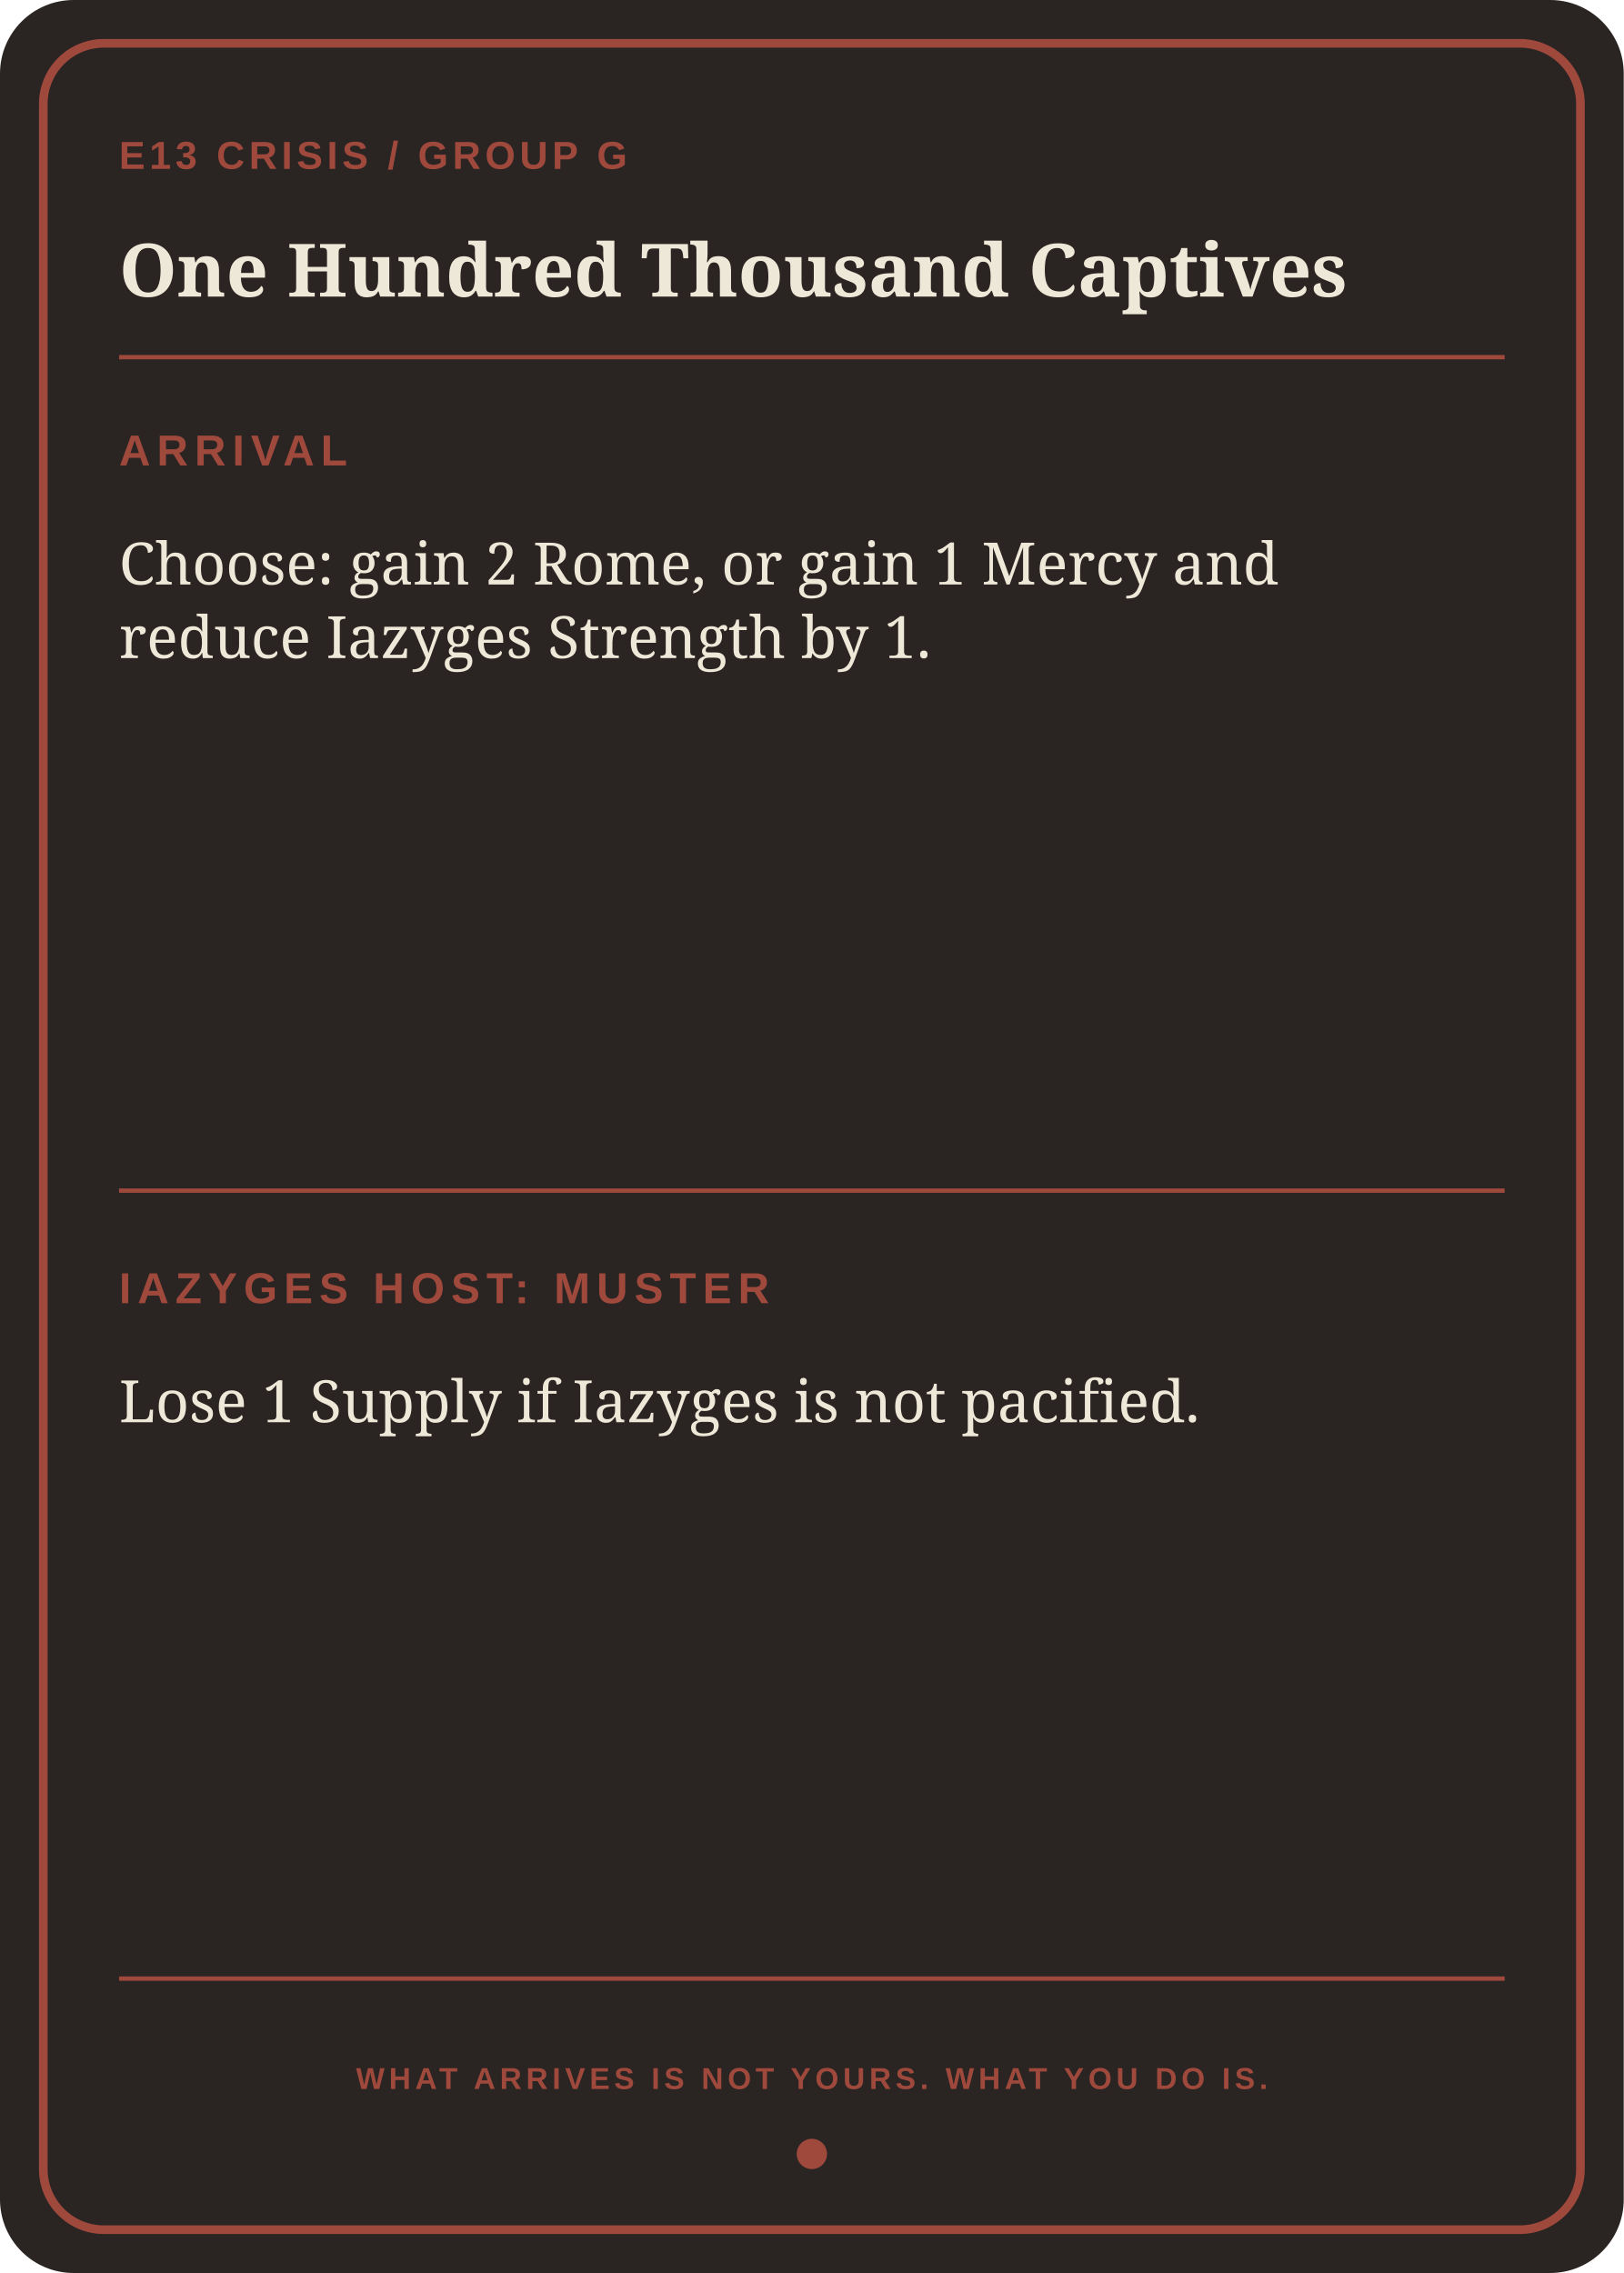
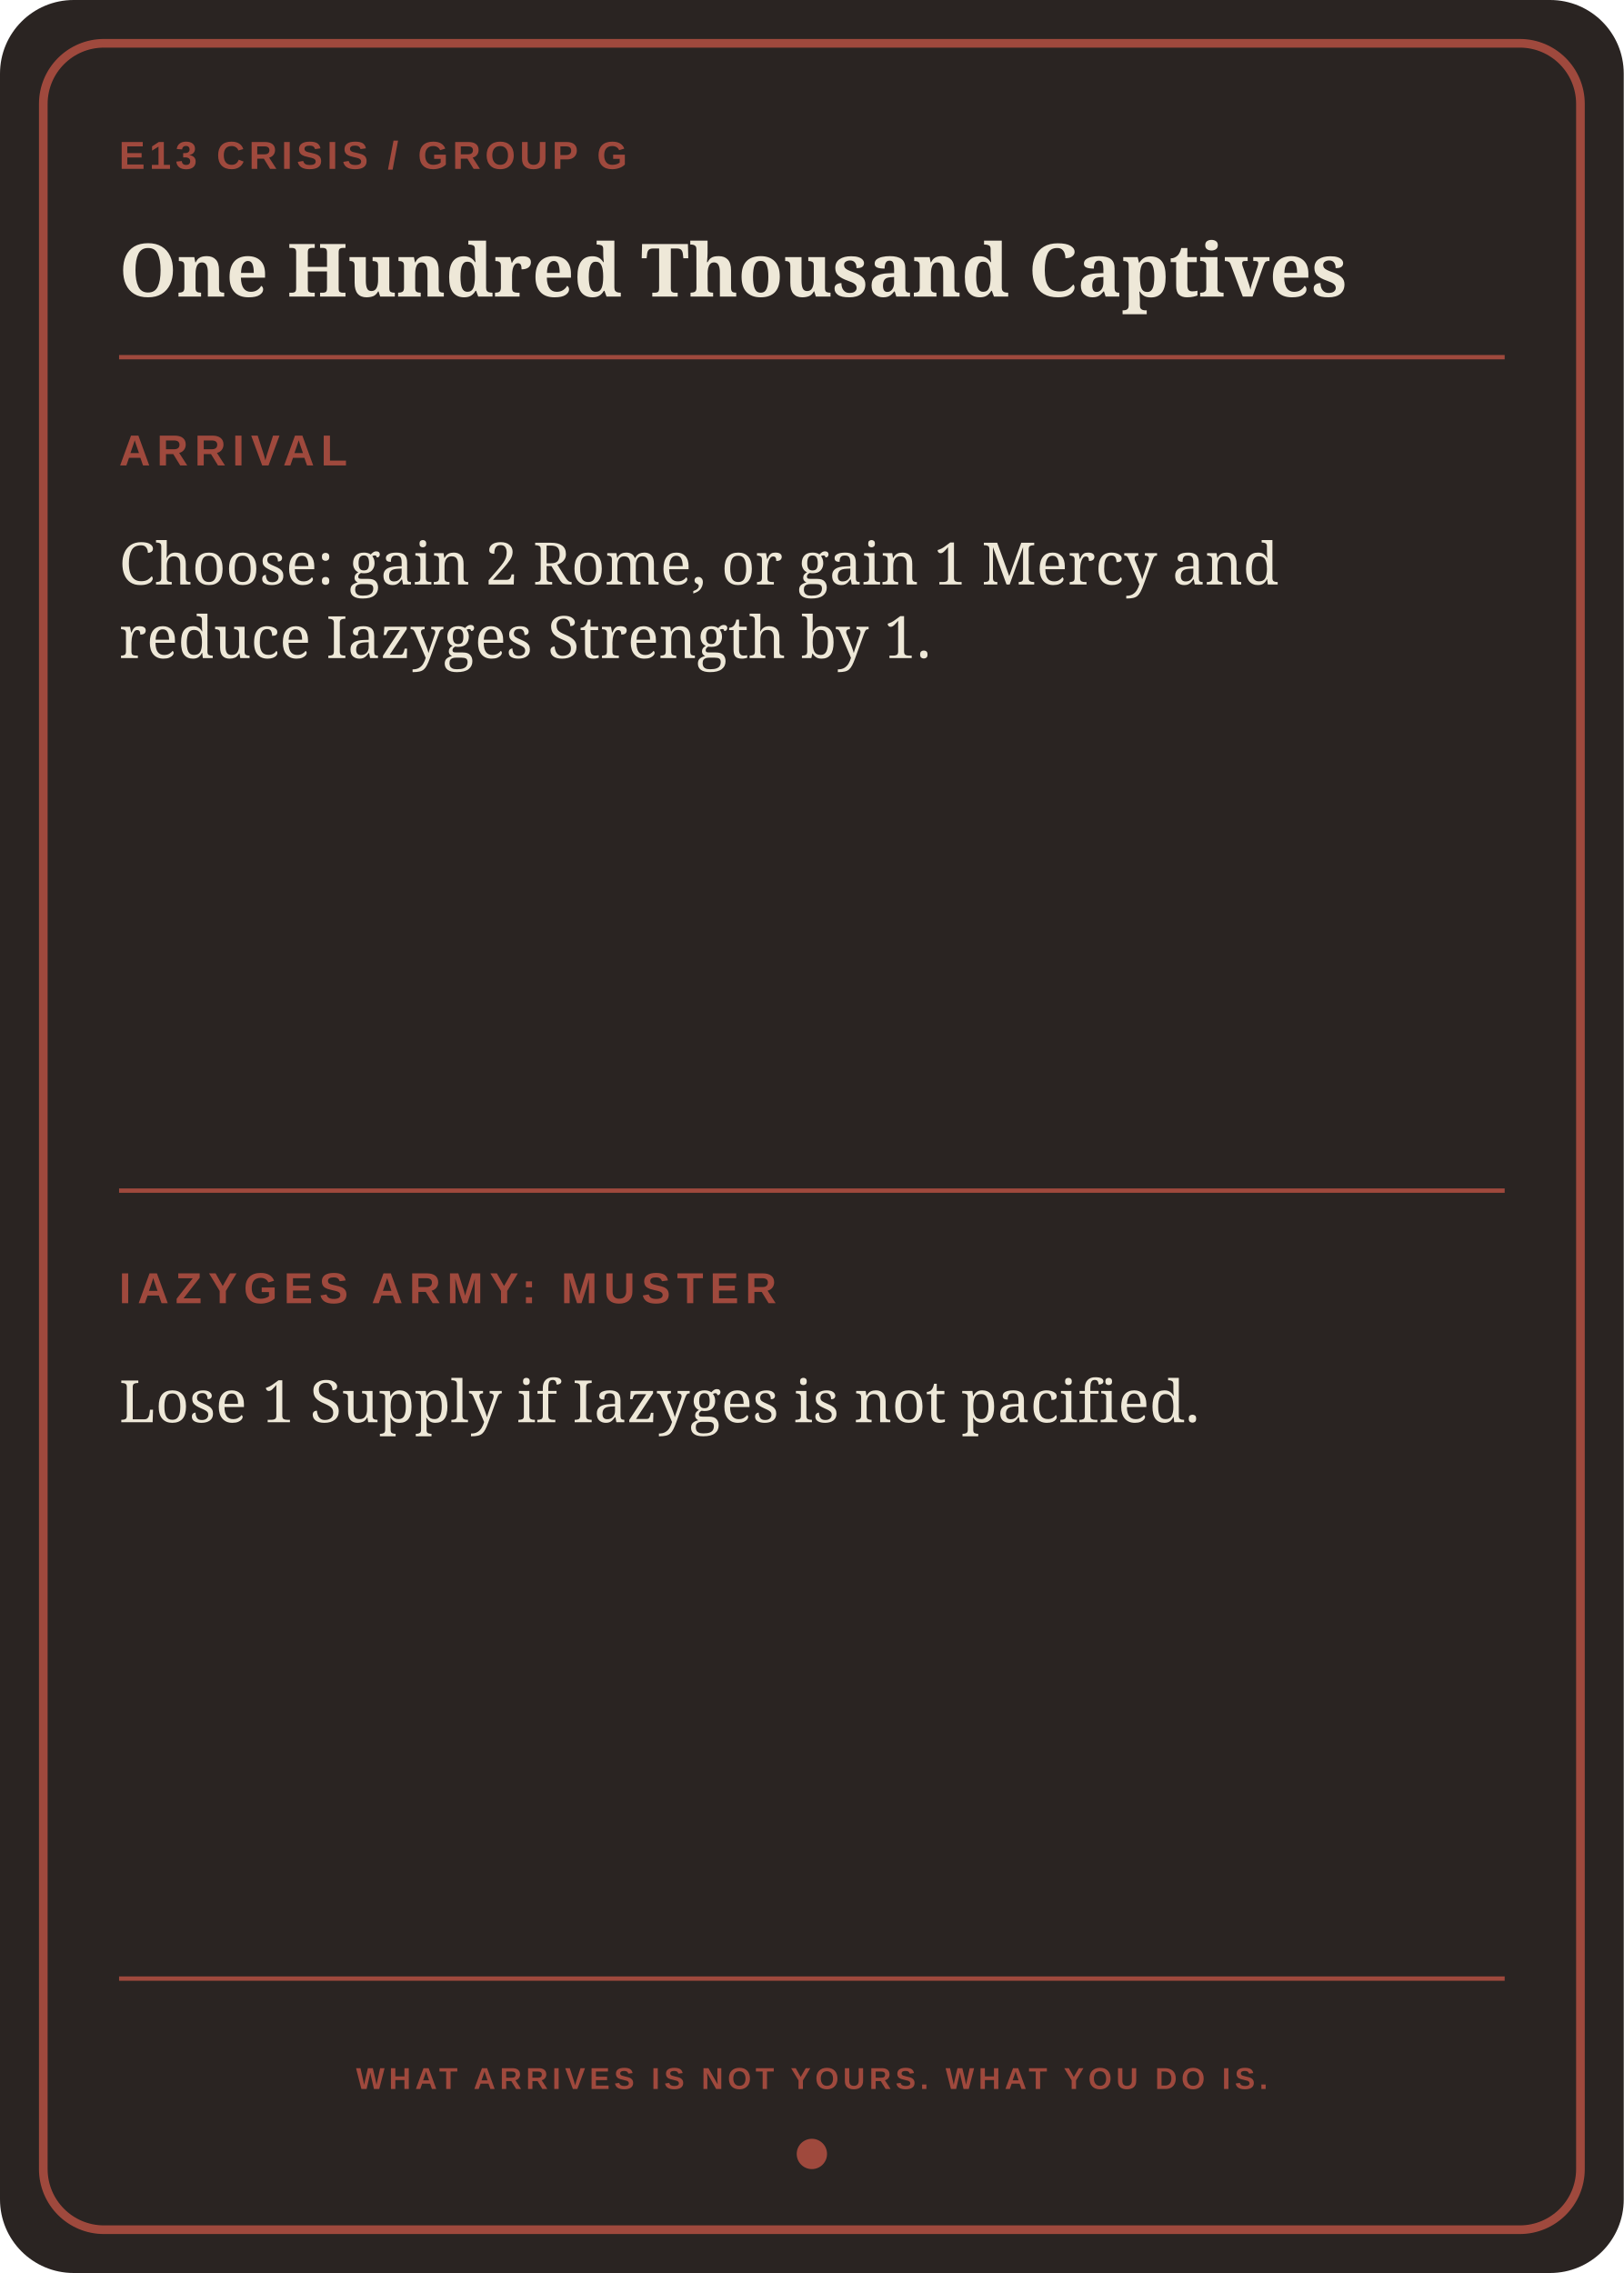
<svg xmlns="http://www.w3.org/2000/svg" width="2.5in" height="3.5in" viewBox="0 0 750 1050">
  <rect width="750" height="1050" rx="34" fill="#2a2422" />
  <rect x="20" y="20" width="710" height="1010" rx="28" fill="none" stroke="#9f493d" stroke-width="4" />
  <path d="M55 165H695M55 550H695M55 914H695" stroke="#9f493d" stroke-width="2" />
  <text x="55" y="78" fill="#9f493d" font-family="Arial,sans-serif" font-size="18" font-weight="bold" letter-spacing="2">E13  CRISIS / GROUP G</text>
  <text x="55" y="137" fill="#eee8d8" font-family="Georgia,serif" font-size="34" font-weight="bold">One Hundred Thousand Captives</text>
  <text x="55" y="215" fill="#9f493d" font-family="Arial,sans-serif" font-size="20" font-weight="bold" letter-spacing="3">ARRIVAL</text>
  <text x="55" y="270" fill="#eee8d8" font-family="Georgia,serif" font-size="27">
    <tspan x="55" dy="0">Choose: gain 2 Rome, or gain 1 Mercy and</tspan>
    <tspan x="55" dy="34">reduce Iazyges Strength by 1.</tspan>
  </text>
-   <text x="55" y="602" fill="#9f493d" font-family="Arial,sans-serif" font-size="20" font-weight="bold" letter-spacing="3">IAZYGES HOST: MUSTER</text>
+   <text x="55" y="602" fill="#9f493d" font-family="Arial,sans-serif" font-size="20" font-weight="bold" letter-spacing="3">IAZYGES ARMY: MUSTER</text>
  <text x="55" y="657" fill="#eee8d8" font-family="Georgia,serif" font-size="27">
    <tspan x="55" dy="0">Lose 1 Supply if Iazyges is not pacified.</tspan>
  </text>
  <text x="375" y="965" text-anchor="middle" fill="#9f493d" font-family="Arial,sans-serif" font-size="14" font-weight="bold" letter-spacing="2">WHAT ARRIVES IS NOT YOURS. WHAT YOU DO IS.</text>
  <circle cx="375" cy="995" r="7" fill="#9f493d" />
</svg>
